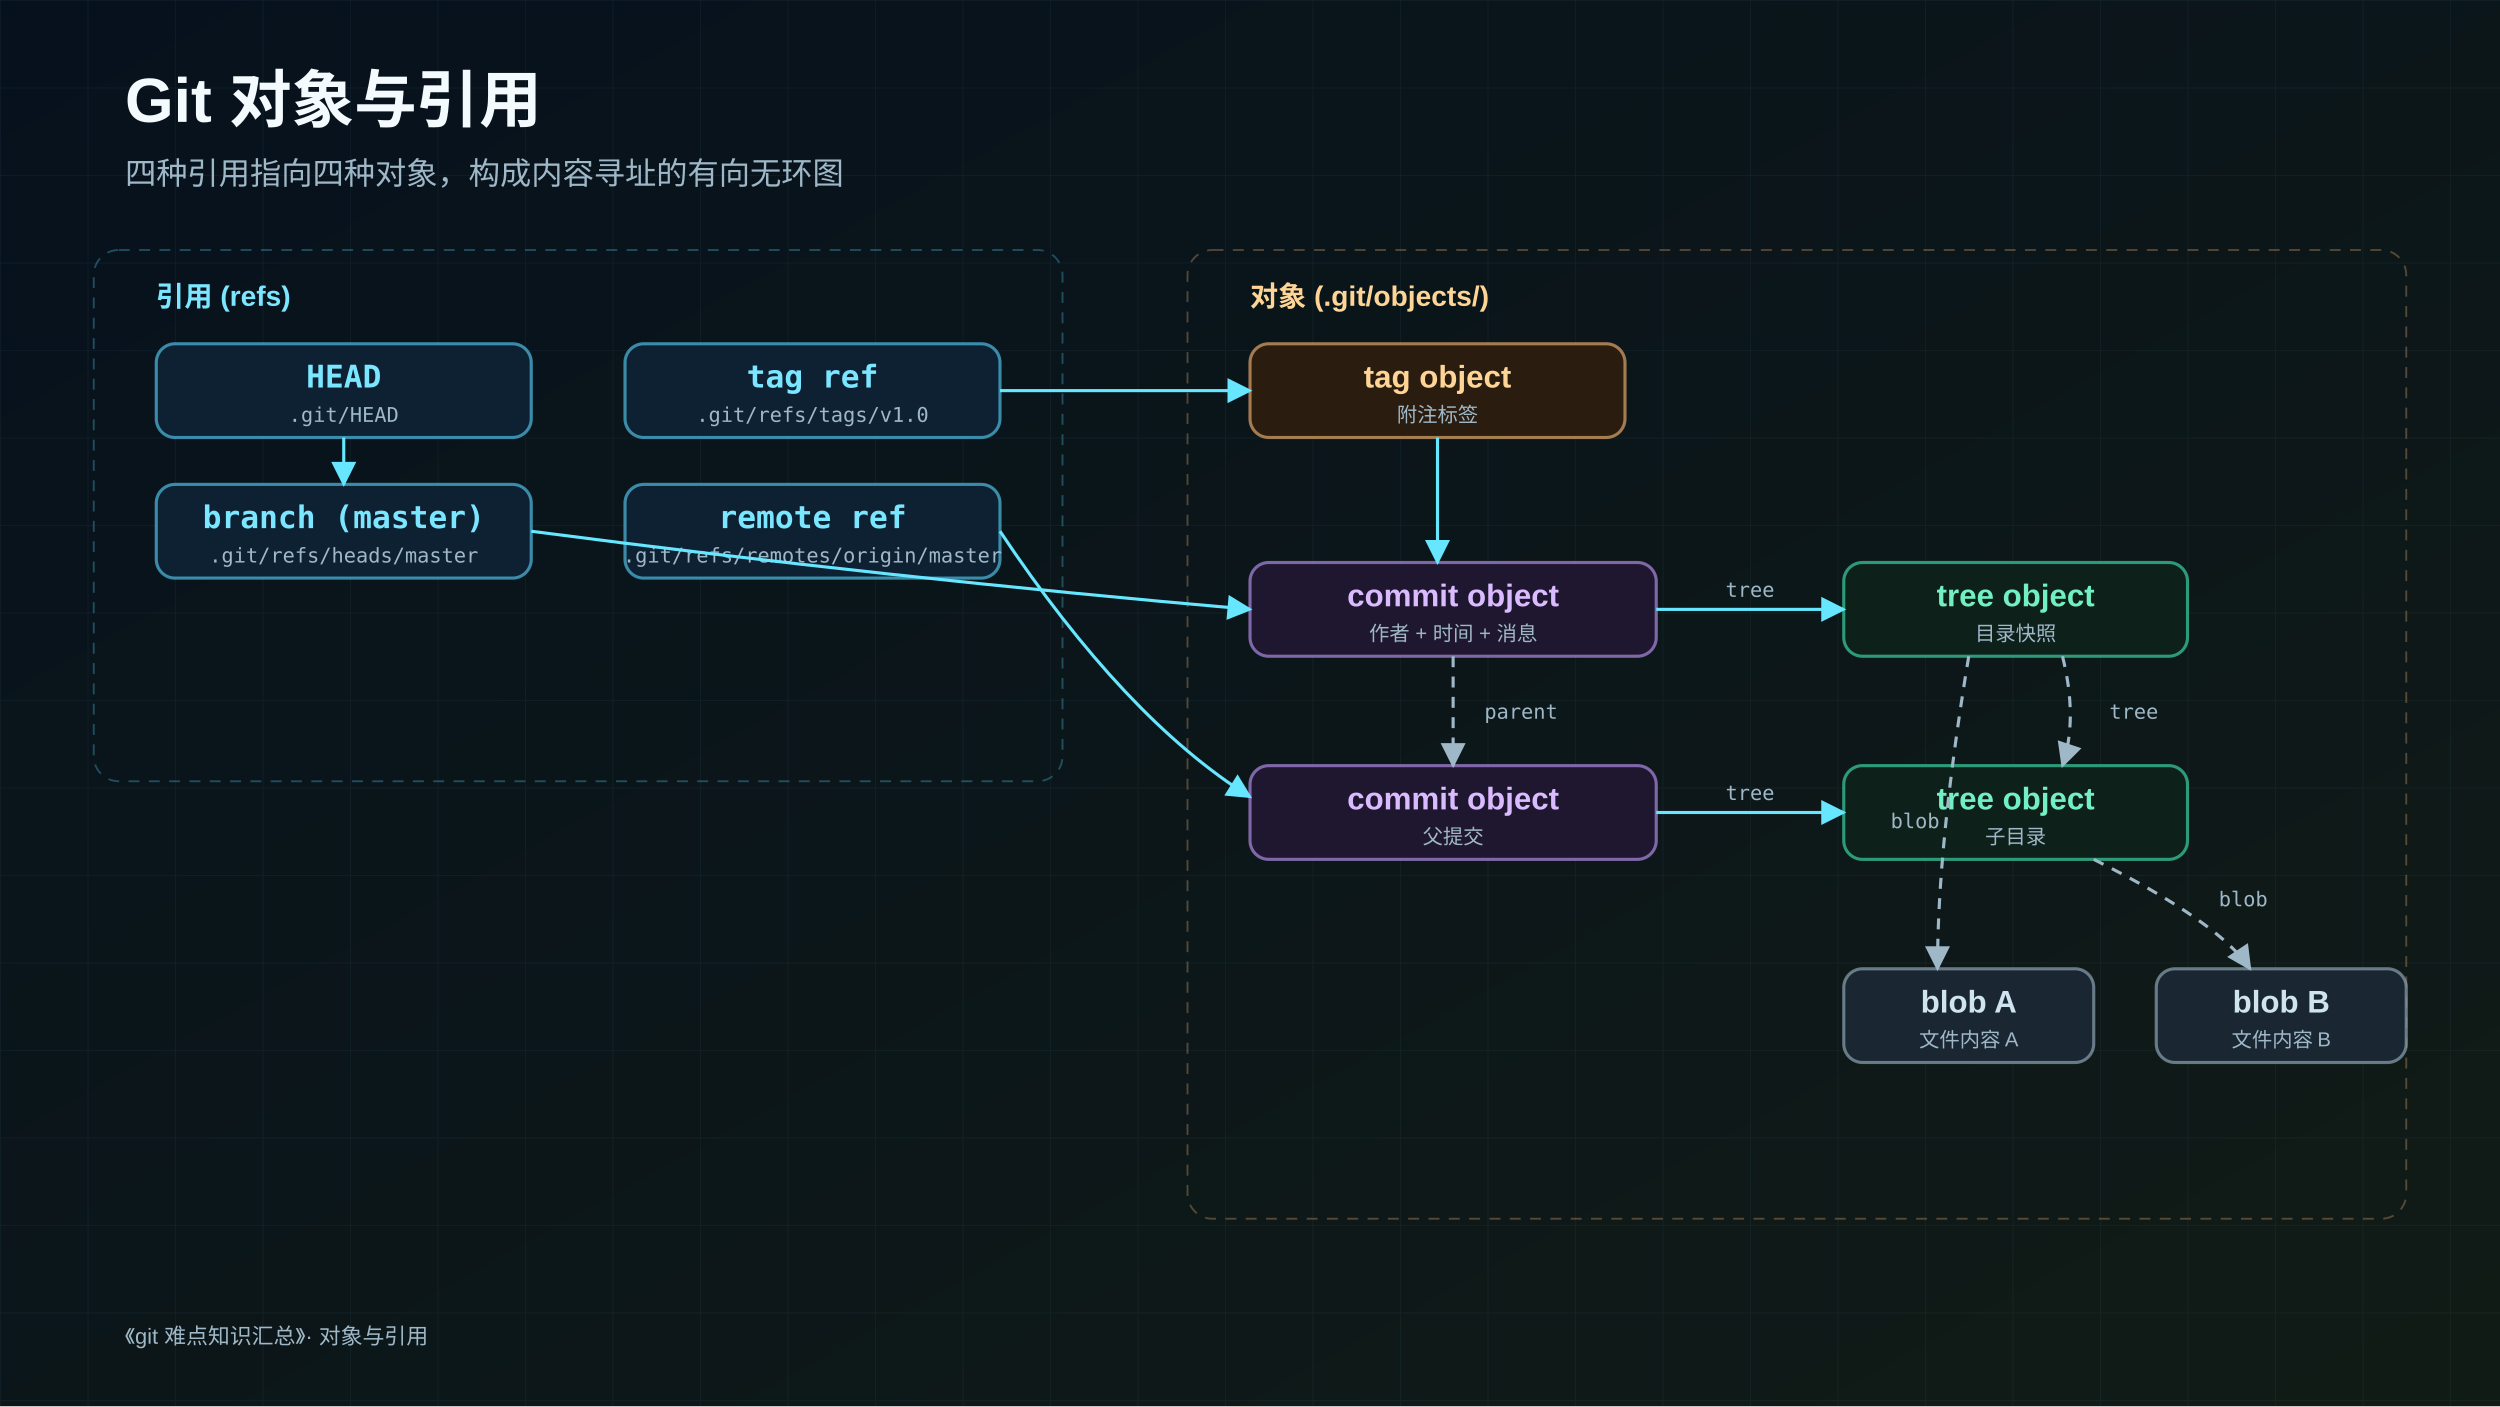
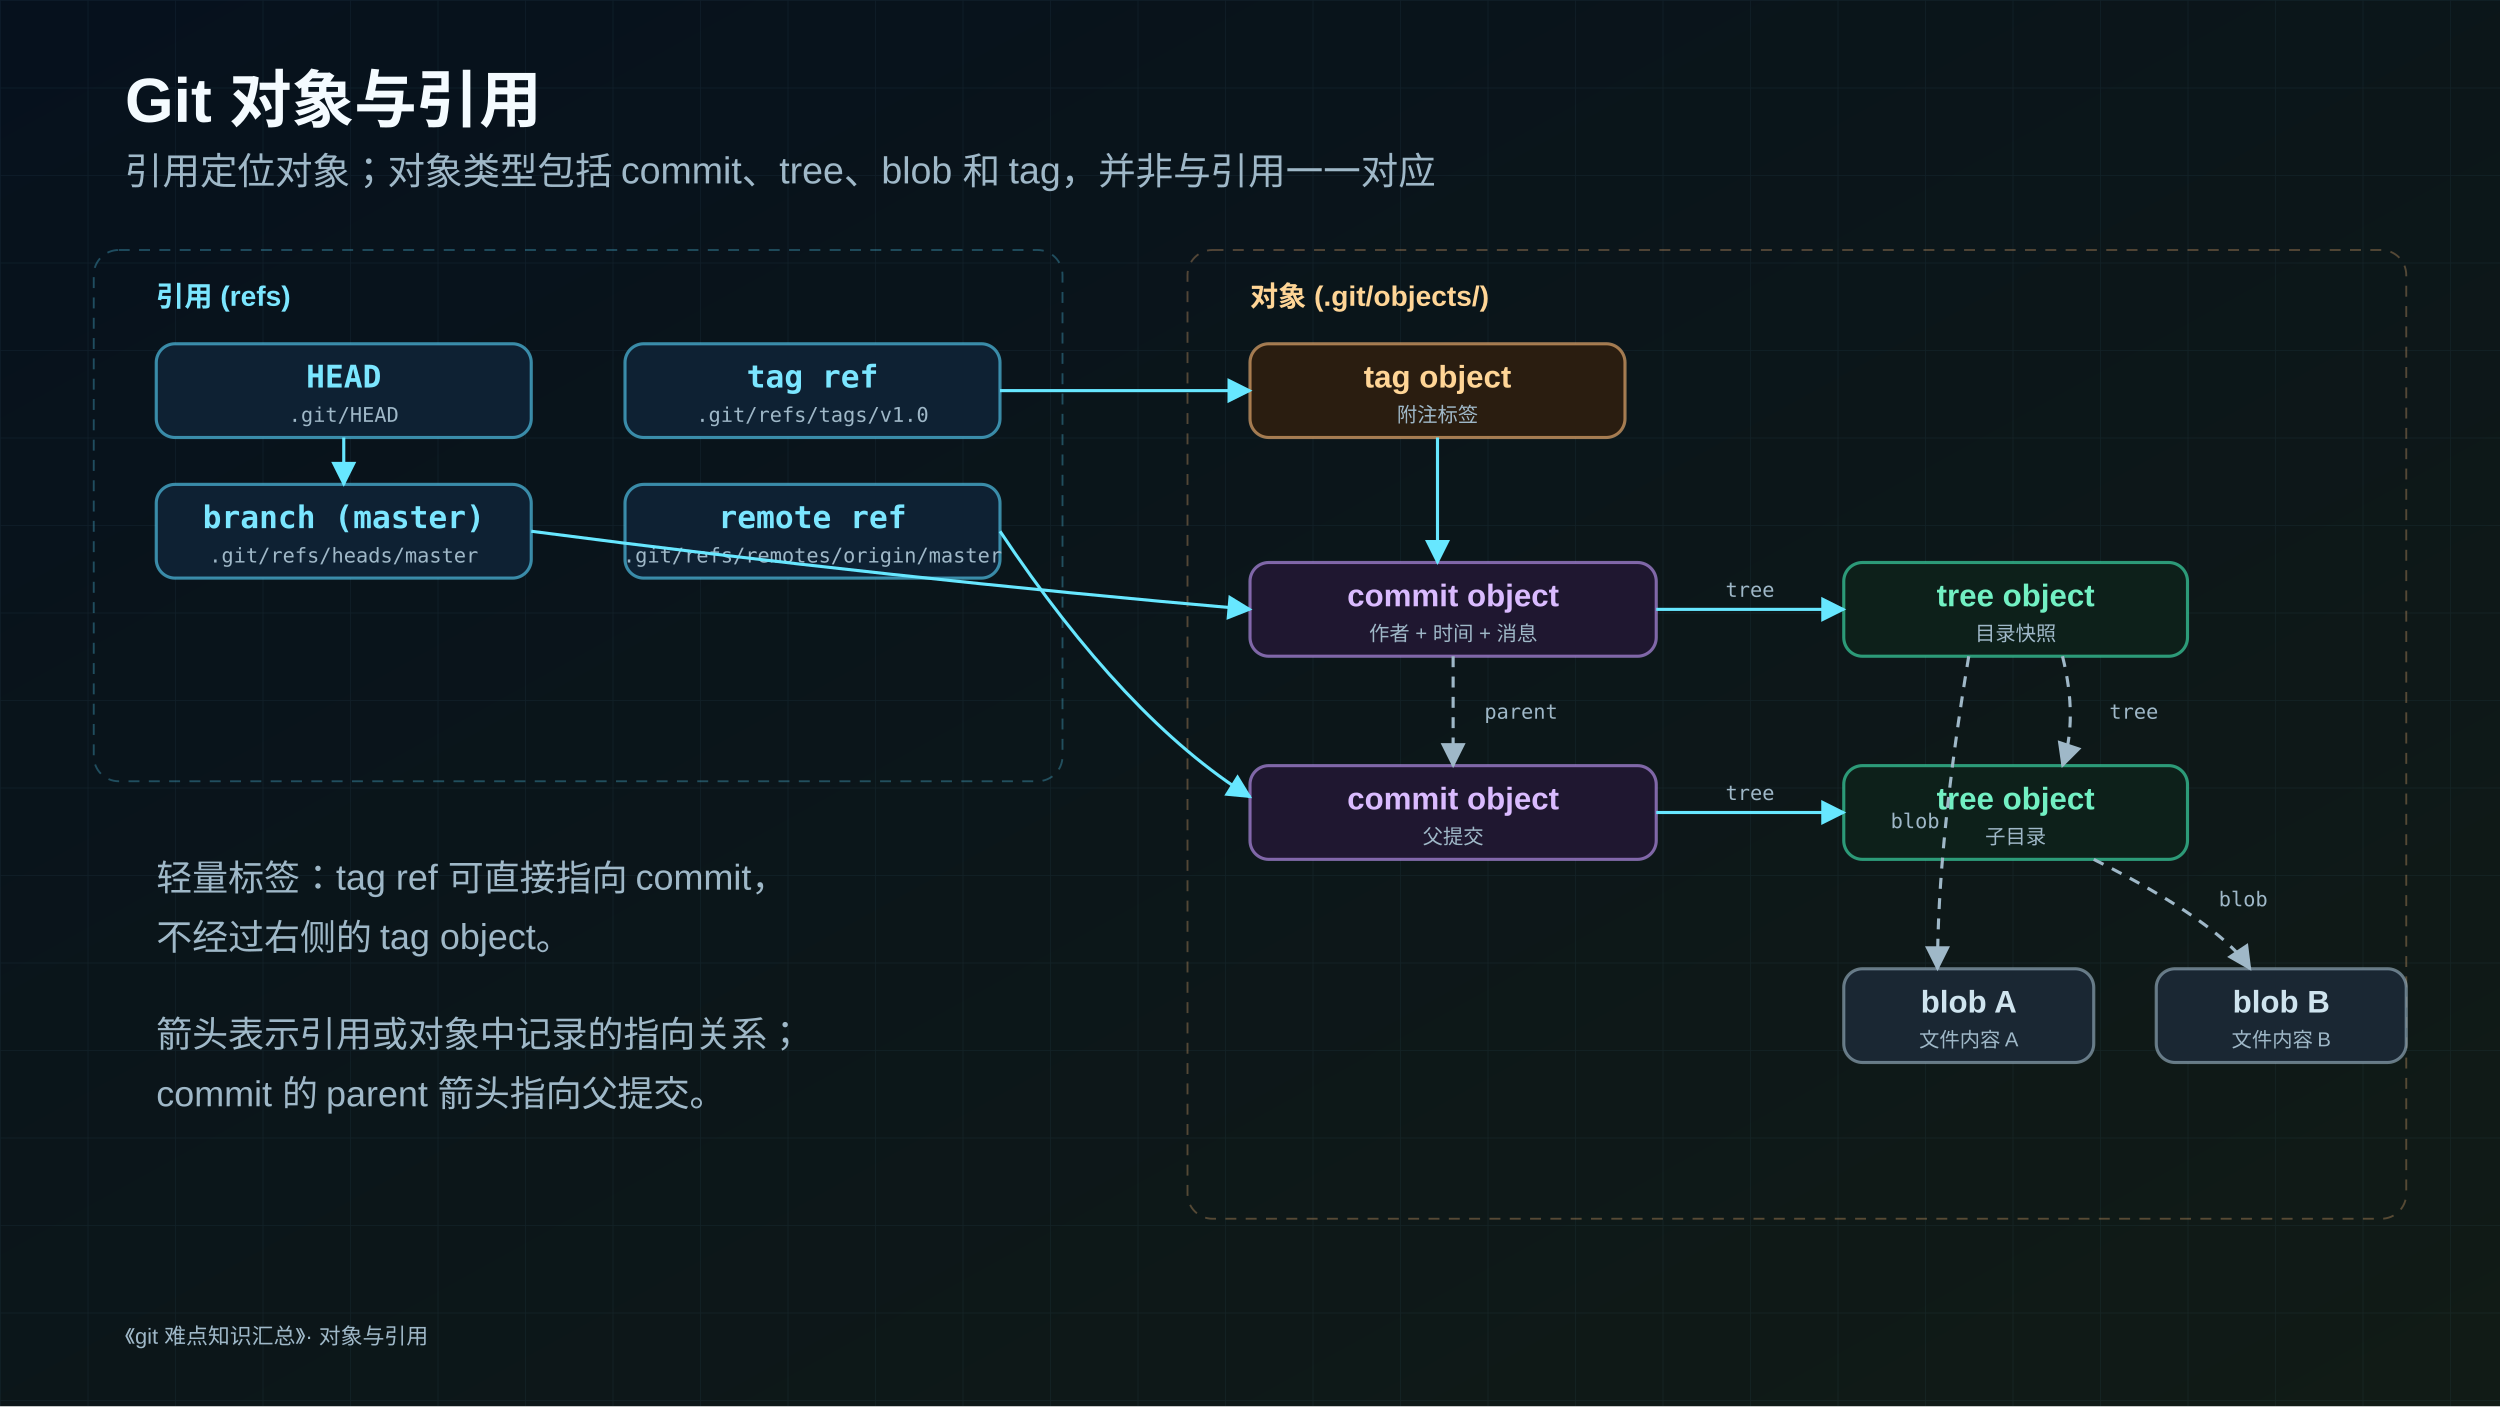
<svg xmlns="http://www.w3.org/2000/svg" width="1600" height="900" viewBox="0 0 1600 900">
  <defs>
    <linearGradient id="bg" x1="0" y1="0" x2="1" y2="1">
      <stop offset="0%" stop-color="#06111d" />
      <stop offset="100%" stop-color="#111b16" />
    </linearGradient>
    <pattern id="grid" width="56" height="56" patternUnits="userSpaceOnUse">
      <path d="M56 0H0V56" fill="none" stroke="#89ddff" stroke-opacity="0.06" />
    </pattern>
    <marker id="arrow" viewBox="0 0 10 10" refX="9" refY="5" markerWidth="8" markerHeight="8" orient="auto-start-reverse">
      <path d="M0 0L10 5L0 10z" fill="#67e7ff" />
    </marker>
    <marker id="arrowGray" viewBox="0 0 10 10" refX="9" refY="5" markerWidth="8" markerHeight="8" orient="auto-start-reverse">
      <path d="M0 0L10 5L0 10z" fill="#9fb8c8" />
    </marker>
  </defs>
  <rect width="1600" height="900" fill="url(#bg)" />
  <rect width="1600" height="900" fill="url(#grid)" />
  <text x="80" y="78" fill="#f4fbff" font-size="40" font-weight="800" font-family="Arial,'PingFang SC',sans-serif">Git 对象与引用</text>
-   <text x="80" y="118" fill="#9fb8c8" font-size="20" font-family="Arial,'PingFang SC',sans-serif">四种引用指向四种对象，构成内容寻址的有向无环图</text>
+   <text x="80" y="118" fill="#9fb8c8" font-size="24" font-family="Arial,'PingFang SC',sans-serif">引用定位对象；对象类型包括 commit、tree、blob 和 tag，并非与引用一一对应</text>
  <rect x="60" y="160" width="620" height="340" rx="16" fill="none" stroke="#58d7ff" stroke-width="1.2" stroke-opacity="0.3" stroke-dasharray="7 6" />
  <text x="100" y="196" fill="#7be6ff" font-size="18" font-weight="700" font-family="Arial,'PingFang SC',sans-serif">引用 (refs)</text>
  <rect x="100" y="220" width="240" height="60" rx="12" fill="#0e2133" stroke="#58d7ff" stroke-width="2" stroke-opacity="0.6" />
  <text x="220" y="248" text-anchor="middle" fill="#7be6ff" font-size="20" font-weight="700" font-family="ui-monospace,monospace">HEAD</text>
  <text x="220" y="270" text-anchor="middle" fill="#9fb8c8" font-size="13" font-family="ui-monospace,monospace">.git/HEAD</text>
  <rect x="100" y="310" width="240" height="60" rx="12" fill="#0e2133" stroke="#58d7ff" stroke-width="2" stroke-opacity="0.6" />
  <text x="220" y="338" text-anchor="middle" fill="#7be6ff" font-size="20" font-weight="700" font-family="ui-monospace,monospace">branch (master)</text>
  <text x="220" y="360" text-anchor="middle" fill="#9fb8c8" font-size="13" font-family="ui-monospace,monospace">.git/refs/heads/master</text>
  <rect x="400" y="220" width="240" height="60" rx="12" fill="#0e2133" stroke="#58d7ff" stroke-width="2" stroke-opacity="0.6" />
  <text x="520" y="248" text-anchor="middle" fill="#7be6ff" font-size="20" font-weight="700" font-family="ui-monospace,monospace">tag ref</text>
  <text x="520" y="270" text-anchor="middle" fill="#9fb8c8" font-size="13" font-family="ui-monospace,monospace">.git/refs/tags/v1.0</text>
  <rect x="400" y="310" width="240" height="60" rx="12" fill="#0e2133" stroke="#58d7ff" stroke-width="2" stroke-opacity="0.6" />
  <text x="520" y="338" text-anchor="middle" fill="#7be6ff" font-size="20" font-weight="700" font-family="ui-monospace,monospace">remote ref</text>
  <text x="520" y="360" text-anchor="middle" fill="#9fb8c8" font-size="13" font-family="ui-monospace,monospace">.git/refs/remotes/origin/master</text>
  <line x1="220" y1="280" x2="220" y2="310" stroke="#67e7ff" stroke-width="2" marker-end="url(#arrow)" />
  <rect x="760" y="160" width="780" height="620" rx="16" fill="none" stroke="#ffbd7a" stroke-width="1.2" stroke-opacity="0.3" stroke-dasharray="7 6" />
  <text x="800" y="196" fill="#ffd596" font-size="18" font-weight="700" font-family="Arial,'PingFang SC',sans-serif">对象 (.git/objects/)</text>
  <rect x="800" y="220" width="240" height="60" rx="12" fill="#2a1d10" stroke="#ffbd7a" stroke-width="2" stroke-opacity="0.6" />
  <text x="920" y="248" text-anchor="middle" fill="#ffd596" font-size="20" font-weight="700" font-family="Arial,'PingFang SC',sans-serif">tag object</text>
  <text x="920" y="270" text-anchor="middle" fill="#9fb8c8" font-size="13" font-family="Arial,'PingFang SC',sans-serif">附注标签</text>
  <rect x="800" y="360" width="260" height="60" rx="12" fill="#1f1730" stroke="#c69dff" stroke-width="2" stroke-opacity="0.6" />
  <text x="930" y="388" text-anchor="middle" fill="#dabbff" font-size="20" font-weight="700" font-family="Arial,'PingFang SC',sans-serif">commit object</text>
  <text x="930" y="410" text-anchor="middle" fill="#9fb8c8" font-size="13" font-family="Arial,'PingFang SC',sans-serif">作者 + 时间 + 消息</text>
  <rect x="800" y="490" width="260" height="60" rx="12" fill="#1f1730" stroke="#c69dff" stroke-width="2" stroke-opacity="0.6" />
  <text x="930" y="518" text-anchor="middle" fill="#dabbff" font-size="20" font-weight="700" font-family="Arial,'PingFang SC',sans-serif">commit object</text>
  <text x="930" y="540" text-anchor="middle" fill="#9fb8c8" font-size="13" font-family="Arial,'PingFang SC',sans-serif">父提交</text>
  <rect x="1180" y="360" width="220" height="60" rx="12" fill="#0d201a" stroke="#41efb7" stroke-width="2" stroke-opacity="0.6" />
  <text x="1290" y="388" text-anchor="middle" fill="#72f0c3" font-size="20" font-weight="700" font-family="Arial,'PingFang SC',sans-serif">tree object</text>
  <text x="1290" y="410" text-anchor="middle" fill="#9fb8c8" font-size="13" font-family="Arial,'PingFang SC',sans-serif">目录快照</text>
  <rect x="1180" y="490" width="220" height="60" rx="12" fill="#0d201a" stroke="#41efb7" stroke-width="2" stroke-opacity="0.6" />
  <text x="1290" y="518" text-anchor="middle" fill="#72f0c3" font-size="20" font-weight="700" font-family="Arial,'PingFang SC',sans-serif">tree object</text>
  <text x="1290" y="540" text-anchor="middle" fill="#9fb8c8" font-size="13" font-family="Arial,'PingFang SC',sans-serif">子目录</text>
  <rect x="1180" y="620" width="160" height="60" rx="12" fill="#1a2733" stroke="#9fb8c8" stroke-width="2" stroke-opacity="0.6" />
  <text x="1260" y="648" text-anchor="middle" fill="#cfe4ef" font-size="20" font-weight="700" font-family="Arial,'PingFang SC',sans-serif">blob A</text>
  <text x="1260" y="670" text-anchor="middle" fill="#9fb8c8" font-size="13" font-family="Arial,'PingFang SC',sans-serif">文件内容 A</text>
  <rect x="1380" y="620" width="160" height="60" rx="12" fill="#1a2733" stroke="#9fb8c8" stroke-width="2" stroke-opacity="0.6" />
  <text x="1460" y="648" text-anchor="middle" fill="#cfe4ef" font-size="20" font-weight="700" font-family="Arial,'PingFang SC',sans-serif">blob B</text>
  <text x="1460" y="670" text-anchor="middle" fill="#9fb8c8" font-size="13" font-family="Arial,'PingFang SC',sans-serif">文件内容 B</text>
  <path d="M 340 340 Q 570 370 800 390" fill="none" stroke="#67e7ff" stroke-width="2" marker-end="url(#arrow)" />
  <line x1="640" y1="250" x2="800" y2="250" stroke="#67e7ff" stroke-width="2" marker-end="url(#arrow)" />
  <line x1="920" y1="280" x2="920" y2="360" stroke="#67e7ff" stroke-width="2" marker-end="url(#arrow)" />
  <path d="M 640 340 Q 720 460 800 510" fill="none" stroke="#67e7ff" stroke-width="2" marker-end="url(#arrow)" />
  <line x1="930" y1="420" x2="930" y2="490" stroke="#9fb8c8" stroke-width="2" stroke-dasharray="7 6" marker-end="url(#arrowGray)" />
  <text x="950" y="460" fill="#9fb8c8" font-size="13" font-family="ui-monospace,monospace">parent</text>
  <line x1="1060" y1="390" x2="1180" y2="390" stroke="#67e7ff" stroke-width="2" marker-end="url(#arrow)" />
  <text x="1120" y="382" text-anchor="middle" fill="#9fb8c8" font-size="13" font-family="ui-monospace,monospace">tree</text>
  <line x1="1060" y1="520" x2="1180" y2="520" stroke="#67e7ff" stroke-width="2" marker-end="url(#arrow)" />
  <text x="1120" y="512" text-anchor="middle" fill="#9fb8c8" font-size="13" font-family="ui-monospace,monospace">tree</text>
  <path d="M 1260 420 Q 1240 540 1240 620" fill="none" stroke="#9fb8c8" stroke-width="2" stroke-dasharray="7 6" marker-end="url(#arrowGray)" />
  <text x="1210" y="530" fill="#9fb8c8" font-size="13" font-family="ui-monospace,monospace">blob</text>
  <path d="M 1320 420 Q 1330 460 1320 490" fill="none" stroke="#9fb8c8" stroke-width="2" stroke-dasharray="7 6" marker-end="url(#arrowGray)" />
  <text x="1350" y="460" fill="#9fb8c8" font-size="13" font-family="ui-monospace,monospace">tree</text>
  <path d="M 1340 550 Q 1420 590 1440 620" fill="none" stroke="#9fb8c8" stroke-width="2" stroke-dasharray="7 6" marker-end="url(#arrowGray)" />
  <text x="1420" y="580" fill="#9fb8c8" font-size="13" font-family="ui-monospace,monospace">blob</text>
+   <text x="100" y="570" fill="#9fb8c8" font-size="23" font-family="Arial,'PingFang SC',sans-serif">轻量标签：tag ref 可直接指向 commit，</text>
+   <text x="100" y="608" fill="#9fb8c8" font-size="23" font-family="Arial,'PingFang SC',sans-serif">不经过右侧的 tag object。</text>
+   <text x="100" y="670" fill="#9fb8c8" font-size="23" font-family="Arial,'PingFang SC',sans-serif">箭头表示引用或对象中记录的指向关系；</text>
+   <text x="100" y="708" fill="#9fb8c8" font-size="23" font-family="Arial,'PingFang SC',sans-serif">commit 的 parent 箭头指向父提交。</text>
  <text x="80" y="860" fill="#9fb8c8" font-size="14" font-family="Arial,'PingFang SC',sans-serif">《git 难点知识汇总》· 对象与引用</text>
</svg>
